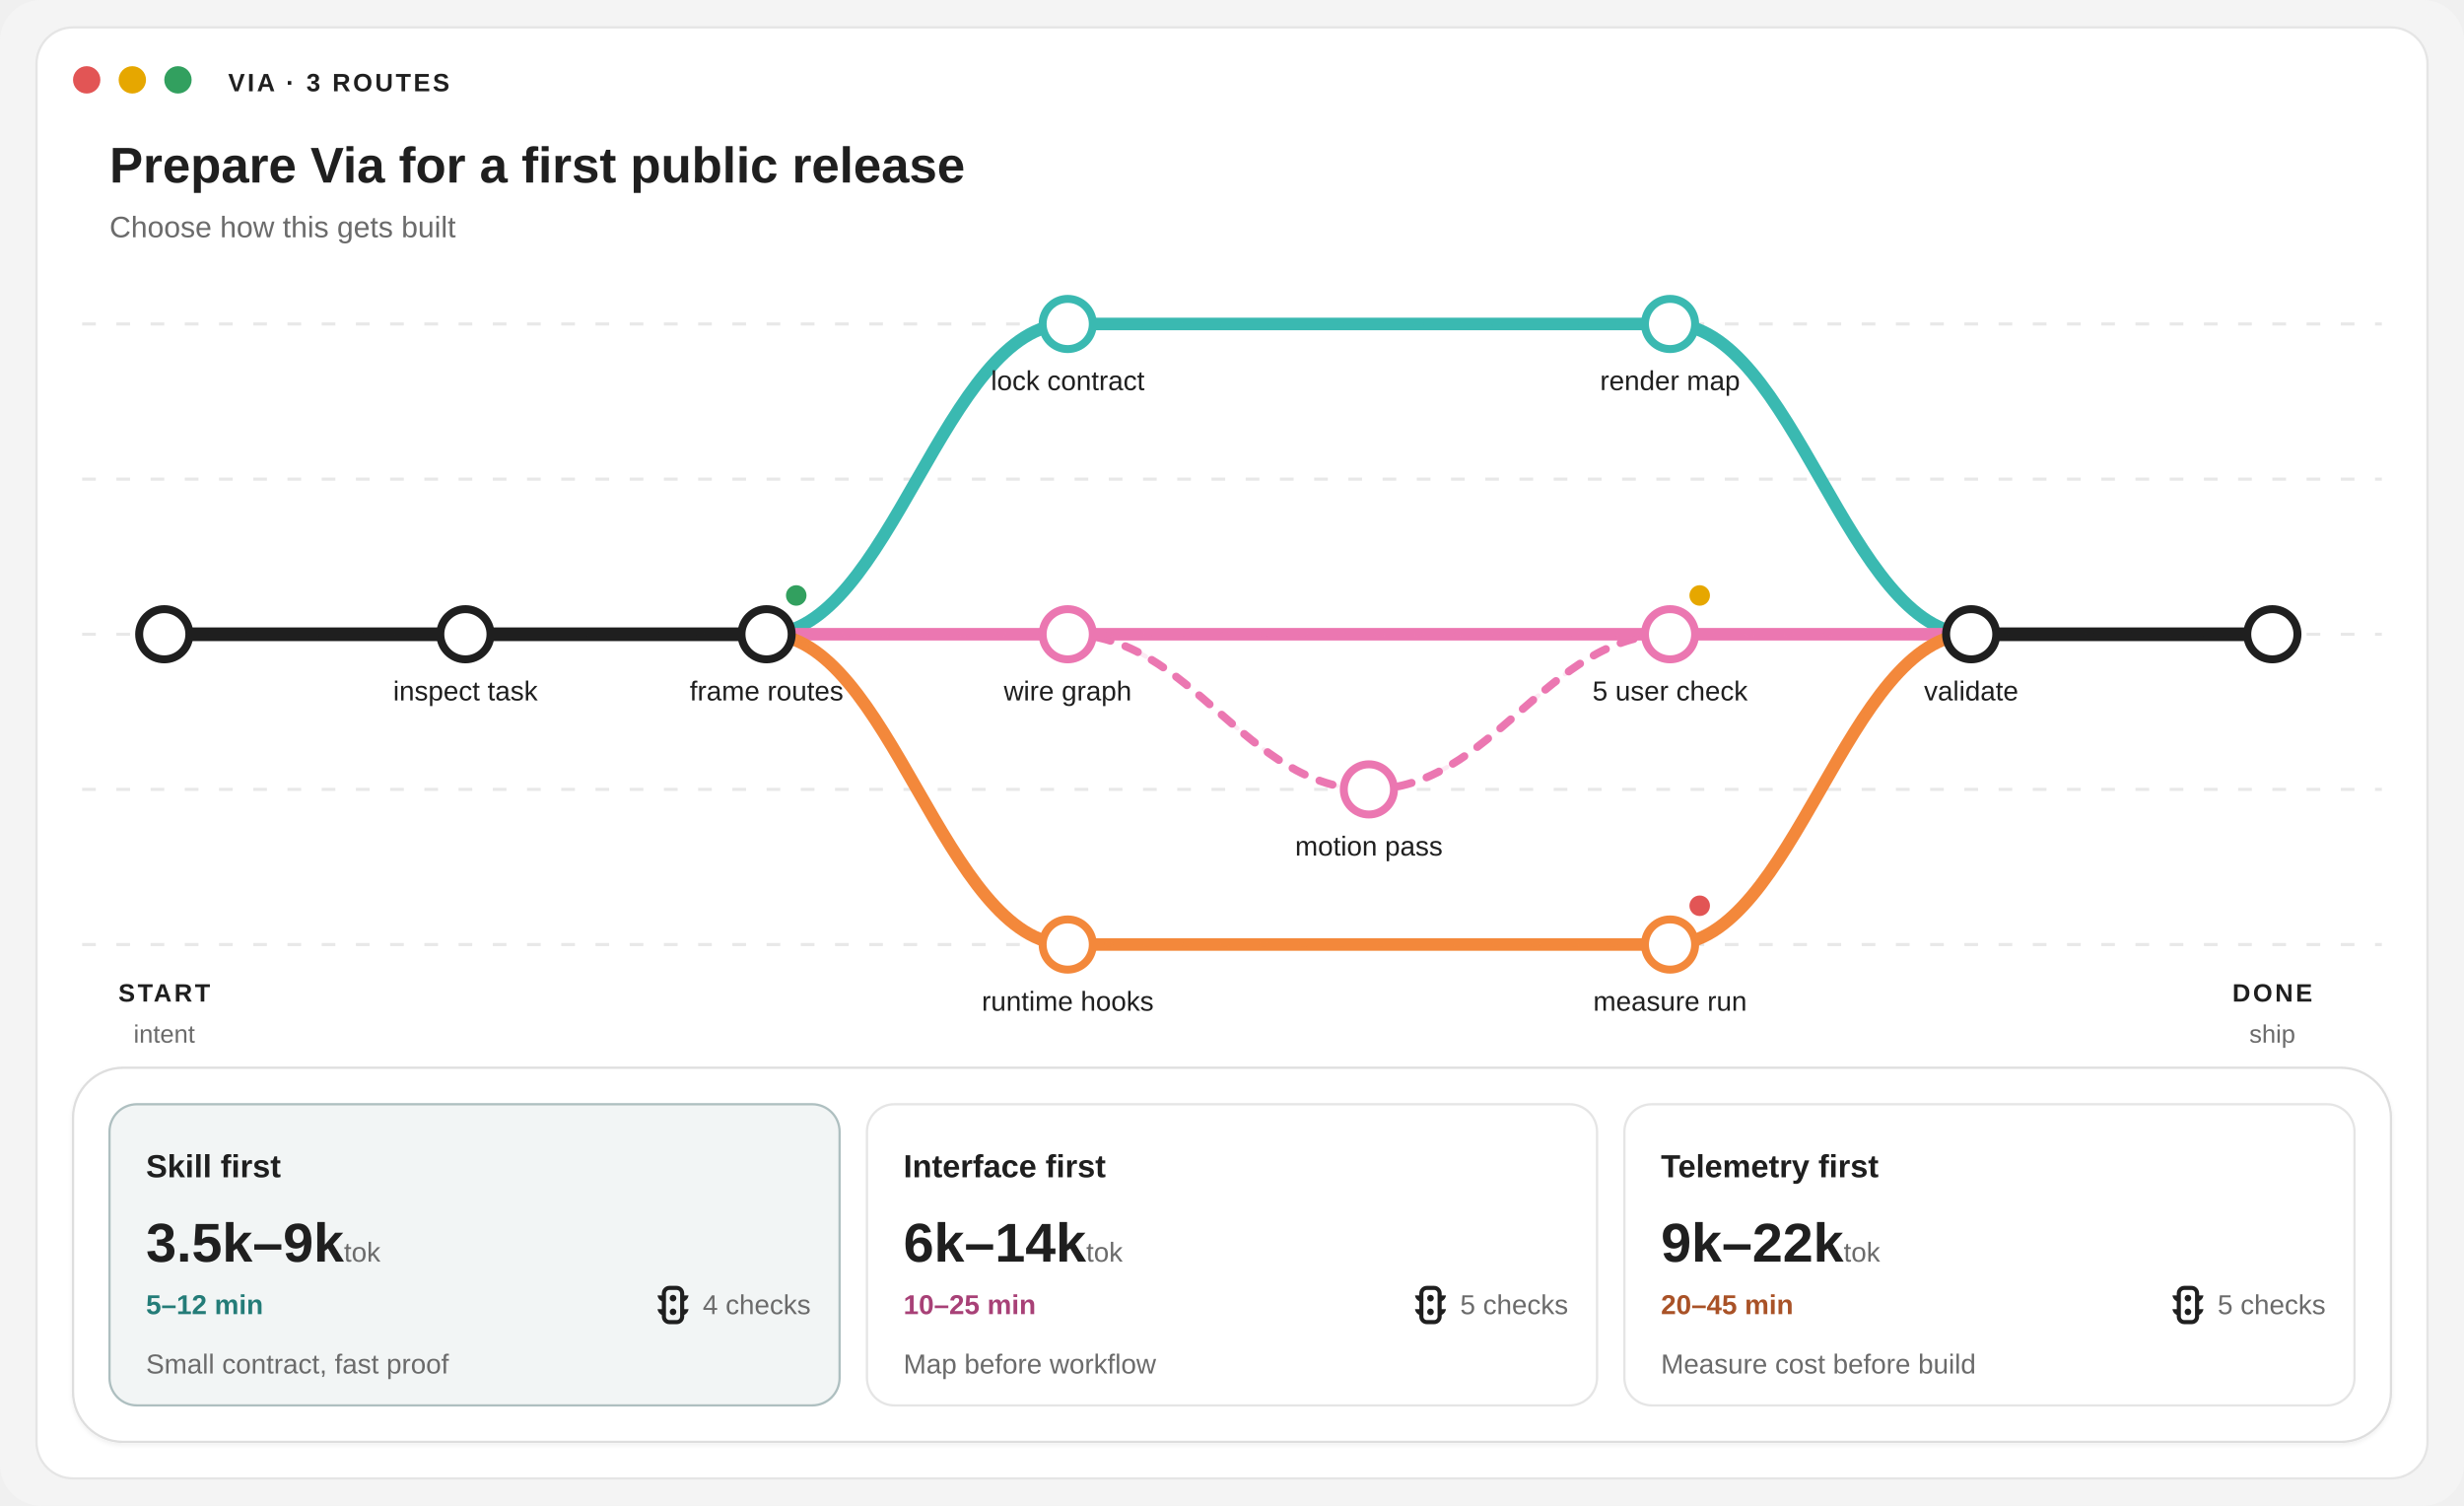
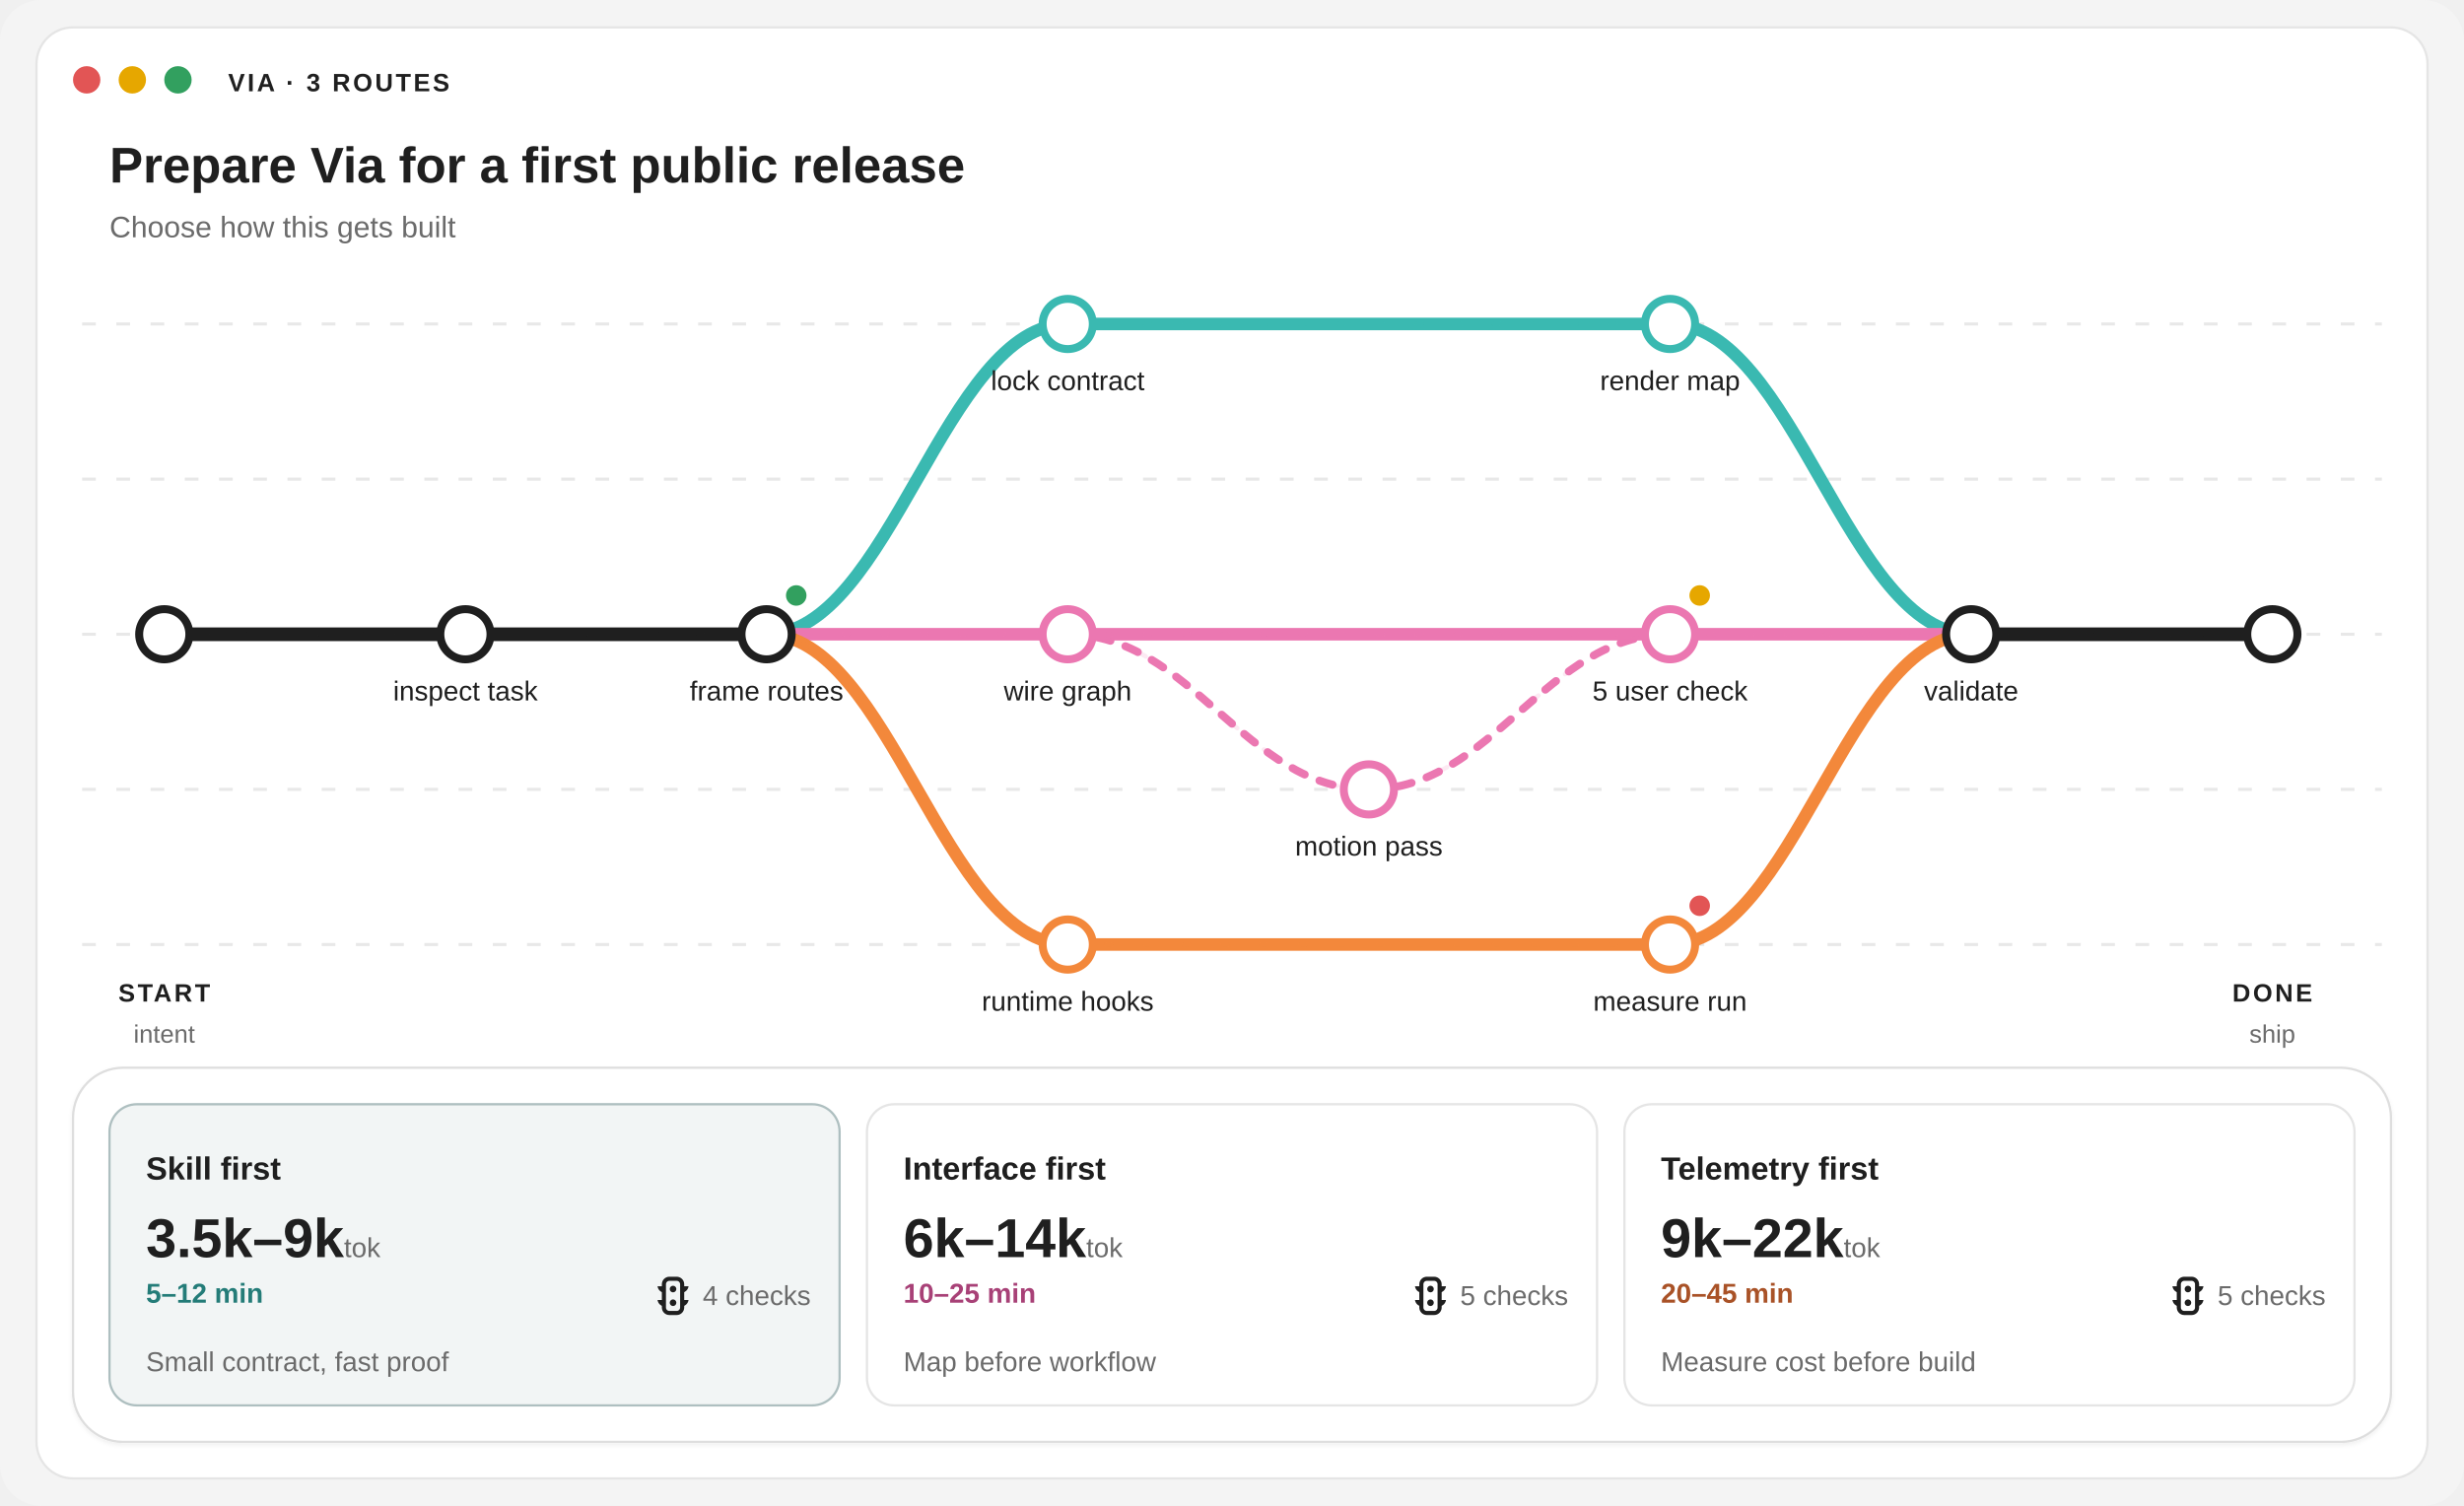
<svg xmlns="http://www.w3.org/2000/svg" width="1080" height="660" viewBox="0 0 1080 660" role="img" aria-labelledby="route-title route-desc">
  <defs>
    <filter id="dock-shadow" x="-8%" y="-30%" width="116%" height="170%" color-interpolation-filters="sRGB">
      <feDropShadow dx="0" dy="6" stdDeviation="7" flood-color="#000000" flood-opacity=".16" />
      <feDropShadow dx="0" dy="2" stdDeviation="3.5" flood-color="#000000" flood-opacity=".09" />
      <feDropShadow dx="0" dy="1" stdDeviation="1" flood-color="#000000" flood-opacity=".06" />
    </filter>
  </defs>
  <style>
    text{font-family:-apple-system,BlinkMacSystemFont,"Segoe UI","Noto Sans SC",Arial,sans-serif;font-variant-numeric:tabular-nums}.title{font-size:22px;font-weight:600;fill:#1F1F1F}.subtitle{font-size:13px;font-weight:400;fill:#6B6B6B}.eyebrow{font-size:11px;font-weight:700;letter-spacing:1.1px;fill:#1F1F1F}.endpoint-sub{font-size:11px;font-weight:500;fill:#6B6B6B}.node-label{font-size:12px;font-weight:450;fill:#1F1F1F}.card-label{font-size:14px;font-weight:650;fill:#1F1F1F}.cost{font-size:24px;font-weight:600;fill:#1F1F1F}.unit{font-size:12px;font-weight:500;fill:#6B6B6B}.meta{font-size:12px;font-weight:600}.check-count{font-size:12px;font-weight:500;fill:#6B6B6B}.summary{font-size:12px;font-weight:400;fill:#6B6B6B}.card rect{transition:fill .18s ease,stroke .18s ease}.flow{opacity:.16;stroke-dasharray:2 15;animation:travel 1.25s linear infinite}.window-lights circle{transform-box:fill-box;transform-origin:center}.window-lights:hover circle{animation:light-pop .32s ease both}.window-lights circle:nth-child(2){animation-delay:.04s}.window-lights circle:nth-child(3){animation-delay:.08s}@keyframes travel{to{stroke-dashoffset:-34}}@keyframes light-pop{50%{transform:scale(1.2)}}@media(prefers-reduced-motion:reduce){.flow{animation:none}.window-lights circle{animation:none!important}.card rect{transition:none}}
  </style>
  <rect width="1080" height="660" rx="18" fill="#F4F4F4" />
  <rect x="16" y="12" width="1048" height="636" rx="16" fill="#FFFFFF" stroke="#E5E5E5" />
  <g class="window-lights" transform="translate(38 35)">
    <circle cx="0" cy="0" r="6" fill="#E25555" />
    <circle cx="20" cy="0" r="6" fill="#E6A700" />
    <circle cx="40" cy="0" r="6" fill="#32A05F" />
  </g>
  <text x="100" y="40" class="eyebrow">VIA · 3 ROUTES</text>
  <text x="48" y="80" class="title">Prepare Via for a first public release</text>
  <text x="48" y="104" class="subtitle">Choose how this gets built</text>
  <g class="map">
    <path d="M36 142H1044" stroke="#E8E8E8" stroke-width="1.35" stroke-dasharray="6 9" />
    <path d="M36 210H1044" stroke="#E8E8E8" stroke-width="1.35" stroke-dasharray="6 9" />
    <path d="M36 278H1044" stroke="#E8E8E8" stroke-width="1.35" stroke-dasharray="6 9" />
    <path d="M36 346H1044" stroke="#E8E8E8" stroke-width="1.35" stroke-dasharray="6 9" />
    <path d="M36 414H1044" stroke="#E8E8E8" stroke-width="1.35" stroke-dasharray="6 9" />
    <path class="edge e0" d="M72 278 C126 278 150 278 204 278" fill="none" stroke="#1F1F1F" stroke-width="6" stroke-linecap="round" />
    <path class="flow" d="M72 278 C126 278 150 278 204 278" fill="none" stroke="#1F1F1F" stroke-width="2" stroke-linecap="round" />
    <path class="edge e1" d="M204 278 C258 278 282 278 336 278" fill="none" stroke="#1F1F1F" stroke-width="6" stroke-linecap="round" />
    <path class="flow" d="M204 278 C258 278 282 278 336 278" fill="none" stroke="#1F1F1F" stroke-width="2" stroke-linecap="round" />
    <path class="edge e2" d="M336 278 C390 278 414 142 468 142" fill="none" stroke="#3AB9B1" stroke-width="5.5" stroke-linecap="round" />
    <path class="flow" d="M336 278 C390 278 414 142 468 142" fill="none" stroke="#3AB9B1" stroke-width="2" stroke-linecap="round" />
    <path class="edge e3" d="M468 142 C522 142 678 142 732 142" fill="none" stroke="#3AB9B1" stroke-width="5.5" stroke-linecap="round" />
    <path class="flow" d="M468 142 C522 142 678 142 732 142" fill="none" stroke="#3AB9B1" stroke-width="2" stroke-linecap="round" />
    <path class="edge e4" d="M732 142 C786 142 810 278 864 278" fill="none" stroke="#3AB9B1" stroke-width="5.5" stroke-linecap="round" />
    <path class="flow" d="M732 142 C786 142 810 278 864 278" fill="none" stroke="#3AB9B1" stroke-width="2" stroke-linecap="round" />
    <path class="edge e5" d="M336 278 C390 278 414 278 468 278" fill="none" stroke="#EB77B1" stroke-width="5.5" stroke-linecap="round" />
    <path class="flow" d="M336 278 C390 278 414 278 468 278" fill="none" stroke="#EB77B1" stroke-width="2" stroke-linecap="round" />
    <path class="edge e6" d="M468 278 C522 278 678 278 732 278" fill="none" stroke="#EB77B1" stroke-width="5.5" stroke-linecap="round" />
    <path class="flow" d="M468 278 C522 278 678 278 732 278" fill="none" stroke="#EB77B1" stroke-width="2" stroke-linecap="round" />
    <path class="edge e7" d="M468 278 C522 278 546 346 600 346" fill="none" stroke="#EB77B1" stroke-width="3.5" stroke-linecap="round" stroke-dasharray="6 7" />
    <path class="flow" d="M468 278 C522 278 546 346 600 346" fill="none" stroke="#EB77B1" stroke-width="2" stroke-linecap="round" />
    <path class="edge e8" d="M600 346 C654 346 678 278 732 278" fill="none" stroke="#EB77B1" stroke-width="3.5" stroke-linecap="round" stroke-dasharray="6 7" />
    <path class="flow" d="M600 346 C654 346 678 278 732 278" fill="none" stroke="#EB77B1" stroke-width="2" stroke-linecap="round" />
    <path class="edge e9" d="M732 278 C786 278 810 278 864 278" fill="none" stroke="#EB77B1" stroke-width="5.5" stroke-linecap="round" />
    <path class="flow" d="M732 278 C786 278 810 278 864 278" fill="none" stroke="#EB77B1" stroke-width="2" stroke-linecap="round" />
    <path class="edge e10" d="M336 278 C390 278 414 414 468 414" fill="none" stroke="#F3883B" stroke-width="5.5" stroke-linecap="round" />
    <path class="flow" d="M336 278 C390 278 414 414 468 414" fill="none" stroke="#F3883B" stroke-width="2" stroke-linecap="round" />
    <path class="edge e11" d="M468 414 C522 414 678 414 732 414" fill="none" stroke="#F3883B" stroke-width="5.5" stroke-linecap="round" />
    <path class="flow" d="M468 414 C522 414 678 414 732 414" fill="none" stroke="#F3883B" stroke-width="2" stroke-linecap="round" />
    <path class="edge e12" d="M732 414 C786 414 810 278 864 278" fill="none" stroke="#F3883B" stroke-width="5.5" stroke-linecap="round" />
    <path class="flow" d="M732 414 C786 414 810 278 864 278" fill="none" stroke="#F3883B" stroke-width="2" stroke-linecap="round" />
    <path class="edge e13" d="M864 278 C918 278 942 278 996 278" fill="none" stroke="#1F1F1F" stroke-width="6" stroke-linecap="round" />
    <path class="flow" d="M864 278 C918 278 942 278 996 278" fill="none" stroke="#1F1F1F" stroke-width="2" stroke-linecap="round" />
    <g class="node">
      <circle cx="72" cy="278" r="11" fill="#FFFFFF" stroke="#1F1F1F" stroke-width="3.5" />
    </g>
    <g class="node">
      <circle cx="204" cy="278" r="11" fill="#FFFFFF" stroke="#1F1F1F" stroke-width="3.5" />
      <text x="204" y="307" text-anchor="middle" class="node-label">inspect task</text>
    </g>
    <g class="node">
      <circle cx="336" cy="278" r="11" fill="#FFFFFF" stroke="#1F1F1F" stroke-width="3.5" />
      <g transform="translate(349 261)">
        <circle r="6" fill="#32A05F" stroke="#FFFFFF" stroke-width="3" />
      </g>
      <text x="336" y="307" text-anchor="middle" class="node-label">frame routes</text>
    </g>
    <g class="node">
      <circle cx="468" cy="142" r="11" fill="#FFFFFF" stroke="#3AB9B1" stroke-width="3.5" />
      <text x="468" y="171" text-anchor="middle" class="node-label">lock contract</text>
    </g>
    <g class="node">
      <circle cx="732" cy="142" r="11" fill="#FFFFFF" stroke="#3AB9B1" stroke-width="3.5" />
      <text x="732" y="171" text-anchor="middle" class="node-label">render map</text>
    </g>
    <g class="node">
      <circle cx="468" cy="278" r="11" fill="#FFFFFF" stroke="#EB77B1" stroke-width="3.5" />
      <text x="468" y="307" text-anchor="middle" class="node-label">wire graph</text>
    </g>
    <g class="node">
      <circle cx="600" cy="346" r="11" fill="#FFFFFF" stroke="#EB77B1" stroke-width="3.5" />
      <text x="600" y="375" text-anchor="middle" class="node-label">motion pass</text>
    </g>
    <g class="node">
      <circle cx="732" cy="278" r="11" fill="#FFFFFF" stroke="#EB77B1" stroke-width="3.5" />
      <g transform="translate(745 261)">
        <circle r="6" fill="#E6A700" stroke="#FFFFFF" stroke-width="3" />
      </g>
      <text x="732" y="307" text-anchor="middle" class="node-label">5 user check</text>
    </g>
    <g class="node">
      <circle cx="468" cy="414" r="11" fill="#FFFFFF" stroke="#F3883B" stroke-width="3.5" />
      <text x="468" y="443" text-anchor="middle" class="node-label">runtime hooks</text>
    </g>
    <g class="node">
      <circle cx="732" cy="414" r="11" fill="#FFFFFF" stroke="#F3883B" stroke-width="3.5" />
      <g transform="translate(745 397)">
        <circle r="6" fill="#E25555" stroke="#FFFFFF" stroke-width="3" />
      </g>
      <text x="732" y="443" text-anchor="middle" class="node-label">measure run</text>
    </g>
    <g class="node">
      <circle cx="864" cy="278" r="11" fill="#FFFFFF" stroke="#1F1F1F" stroke-width="3.5" />
      <text x="864" y="307" text-anchor="middle" class="node-label">validate</text>
    </g>
    <g class="node">
      <circle cx="996" cy="278" r="11" fill="#FFFFFF" stroke="#1F1F1F" stroke-width="3.5" />
    </g>
  </g>
  <g class="endpoint" transform="translate(72 439)">
    <text y="0" text-anchor="middle" class="eyebrow">START</text>
    <text y="18" text-anchor="middle" class="endpoint-sub">intent</text>
  </g>
  <g class="endpoint" transform="translate(996 439)">
    <text y="0" text-anchor="middle" class="eyebrow">DONE</text>
    <text y="18" text-anchor="middle" class="endpoint-sub">ship</text>
  </g>
  <rect class="route-dock" x="32" y="468" width="1016" height="164" rx="22" fill="#FFFFFF" stroke="#DEDEDE" filter="url(#dock-shadow)" />
  <g class="card selected" data-route-id="skill-first" transform="translate(48 484)" aria-label="Skill first, 3.5k–9k tokens, 5 to 12 minutes, 4 engineering checks">
    <rect width="320" height="132" rx="12" fill="#F2F5F5" stroke="#AEBFC0" stroke-width="1" />
-     <text x="16" y="32" class="card-label">Skill first</text>
-     <text x="16" y="69" class="cost">3.5k–9k<tspan class="unit"> tok</tspan>
+     <text x="16" y="33" class="card-label">Skill first</text>
+     <text x="16" y="67" class="cost">3.5k–9k<tspan class="unit"> tok</tspan>
    </text>
-     <text x="16" y="92" class="meta" fill="#247C78">5–12 min</text>
-     <g class="gate-light" transform="translate(238 88)" aria-label="4 engineering checks">
+     <text x="16" y="87" class="meta" fill="#247C78">5–12 min</text>
+     <g class="gate-light" transform="translate(238 84)" aria-label="4 engineering checks">
      <g transform="translate(0 -9)" fill="#1F1F1F">
        <rect x="5" y="1.5" width="8" height="15" rx="2.4" fill="none" stroke="#1F1F1F" stroke-width="1.8" />
        <circle cx="9" cy="6" r="1.45" />
        <circle cx="9" cy="12" r="1.45" />
        <path d="M5 4.8H2.2c.25 1.45 1.15 2.45 2.8 2.85V4.8Zm8 0h2.8c-.25 1.45-1.15 2.45-2.8 2.85V4.8ZM5 10.8H2.2c.25 1.45 1.15 2.45 2.8 2.85v-2.85Zm8 0h2.8c-.25 1.45-1.15 2.45-2.8 2.85v-2.85Z" />
      </g>
      <text x="22" y="4" class="check-count">4 checks</text>
    </g>
-     <text x="16" y="118" class="summary">Small contract, fast proof</text>
+     <text x="16" y="117" class="summary">Small contract, fast proof</text>
  </g>
  <g class="card" data-route-id="ui-first" transform="translate(380 484)" aria-label="Interface first, 6k–14k tokens, 10 to 25 minutes, 5 engineering checks">
    <rect width="320" height="132" rx="12" fill="#FFFFFF" stroke="#E5E5E5" stroke-width="1" />
-     <text x="16" y="32" class="card-label">Interface first</text>
-     <text x="16" y="69" class="cost">6k–14k<tspan class="unit"> tok</tspan>
+     <text x="16" y="33" class="card-label">Interface first</text>
+     <text x="16" y="67" class="cost">6k–14k<tspan class="unit"> tok</tspan>
    </text>
-     <text x="16" y="92" class="meta" fill="#A84177">10–25 min</text>
-     <g class="gate-light" transform="translate(238 88)" aria-label="5 engineering checks">
+     <text x="16" y="87" class="meta" fill="#A84177">10–25 min</text>
+     <g class="gate-light" transform="translate(238 84)" aria-label="5 engineering checks">
      <g transform="translate(0 -9)" fill="#1F1F1F">
        <rect x="5" y="1.5" width="8" height="15" rx="2.4" fill="none" stroke="#1F1F1F" stroke-width="1.8" />
        <circle cx="9" cy="6" r="1.45" />
        <circle cx="9" cy="12" r="1.45" />
        <path d="M5 4.8H2.2c.25 1.45 1.15 2.45 2.8 2.85V4.8Zm8 0h2.8c-.25 1.45-1.15 2.45-2.8 2.85V4.8ZM5 10.8H2.2c.25 1.45 1.15 2.45 2.8 2.85v-2.85Zm8 0h2.8c-.25 1.45-1.15 2.45-2.8 2.85v-2.85Z" />
      </g>
      <text x="22" y="4" class="check-count">5 checks</text>
    </g>
-     <text x="16" y="118" class="summary">Map before workflow</text>
+     <text x="16" y="117" class="summary">Map before workflow</text>
  </g>
  <g class="card" data-route-id="telemetry-first" transform="translate(712 484)" aria-label="Telemetry first, 9k–22k tokens, 20 to 45 minutes, 5 engineering checks">
    <rect width="320" height="132" rx="12" fill="#FFFFFF" stroke="#E5E5E5" stroke-width="1" />
-     <text x="16" y="32" class="card-label">Telemetry first</text>
-     <text x="16" y="69" class="cost">9k–22k<tspan class="unit"> tok</tspan>
+     <text x="16" y="33" class="card-label">Telemetry first</text>
+     <text x="16" y="67" class="cost">9k–22k<tspan class="unit"> tok</tspan>
    </text>
-     <text x="16" y="92" class="meta" fill="#A95227">20–45 min</text>
-     <g class="gate-light" transform="translate(238 88)" aria-label="5 engineering checks">
+     <text x="16" y="87" class="meta" fill="#A95227">20–45 min</text>
+     <g class="gate-light" transform="translate(238 84)" aria-label="5 engineering checks">
      <g transform="translate(0 -9)" fill="#1F1F1F">
        <rect x="5" y="1.5" width="8" height="15" rx="2.4" fill="none" stroke="#1F1F1F" stroke-width="1.8" />
        <circle cx="9" cy="6" r="1.45" />
        <circle cx="9" cy="12" r="1.45" />
        <path d="M5 4.8H2.2c.25 1.45 1.15 2.45 2.8 2.85V4.8Zm8 0h2.8c-.25 1.45-1.15 2.45-2.8 2.85V4.8ZM5 10.8H2.2c.25 1.45 1.15 2.45 2.8 2.85v-2.85Zm8 0h2.8c-.25 1.45-1.15 2.45-2.8 2.85v-2.85Z" />
      </g>
      <text x="22" y="4" class="check-count">5 checks</text>
    </g>
-     <text x="16" y="118" class="summary">Measure cost before build</text>
+     <text x="16" y="117" class="summary">Measure cost before build</text>
  </g>
</svg>
